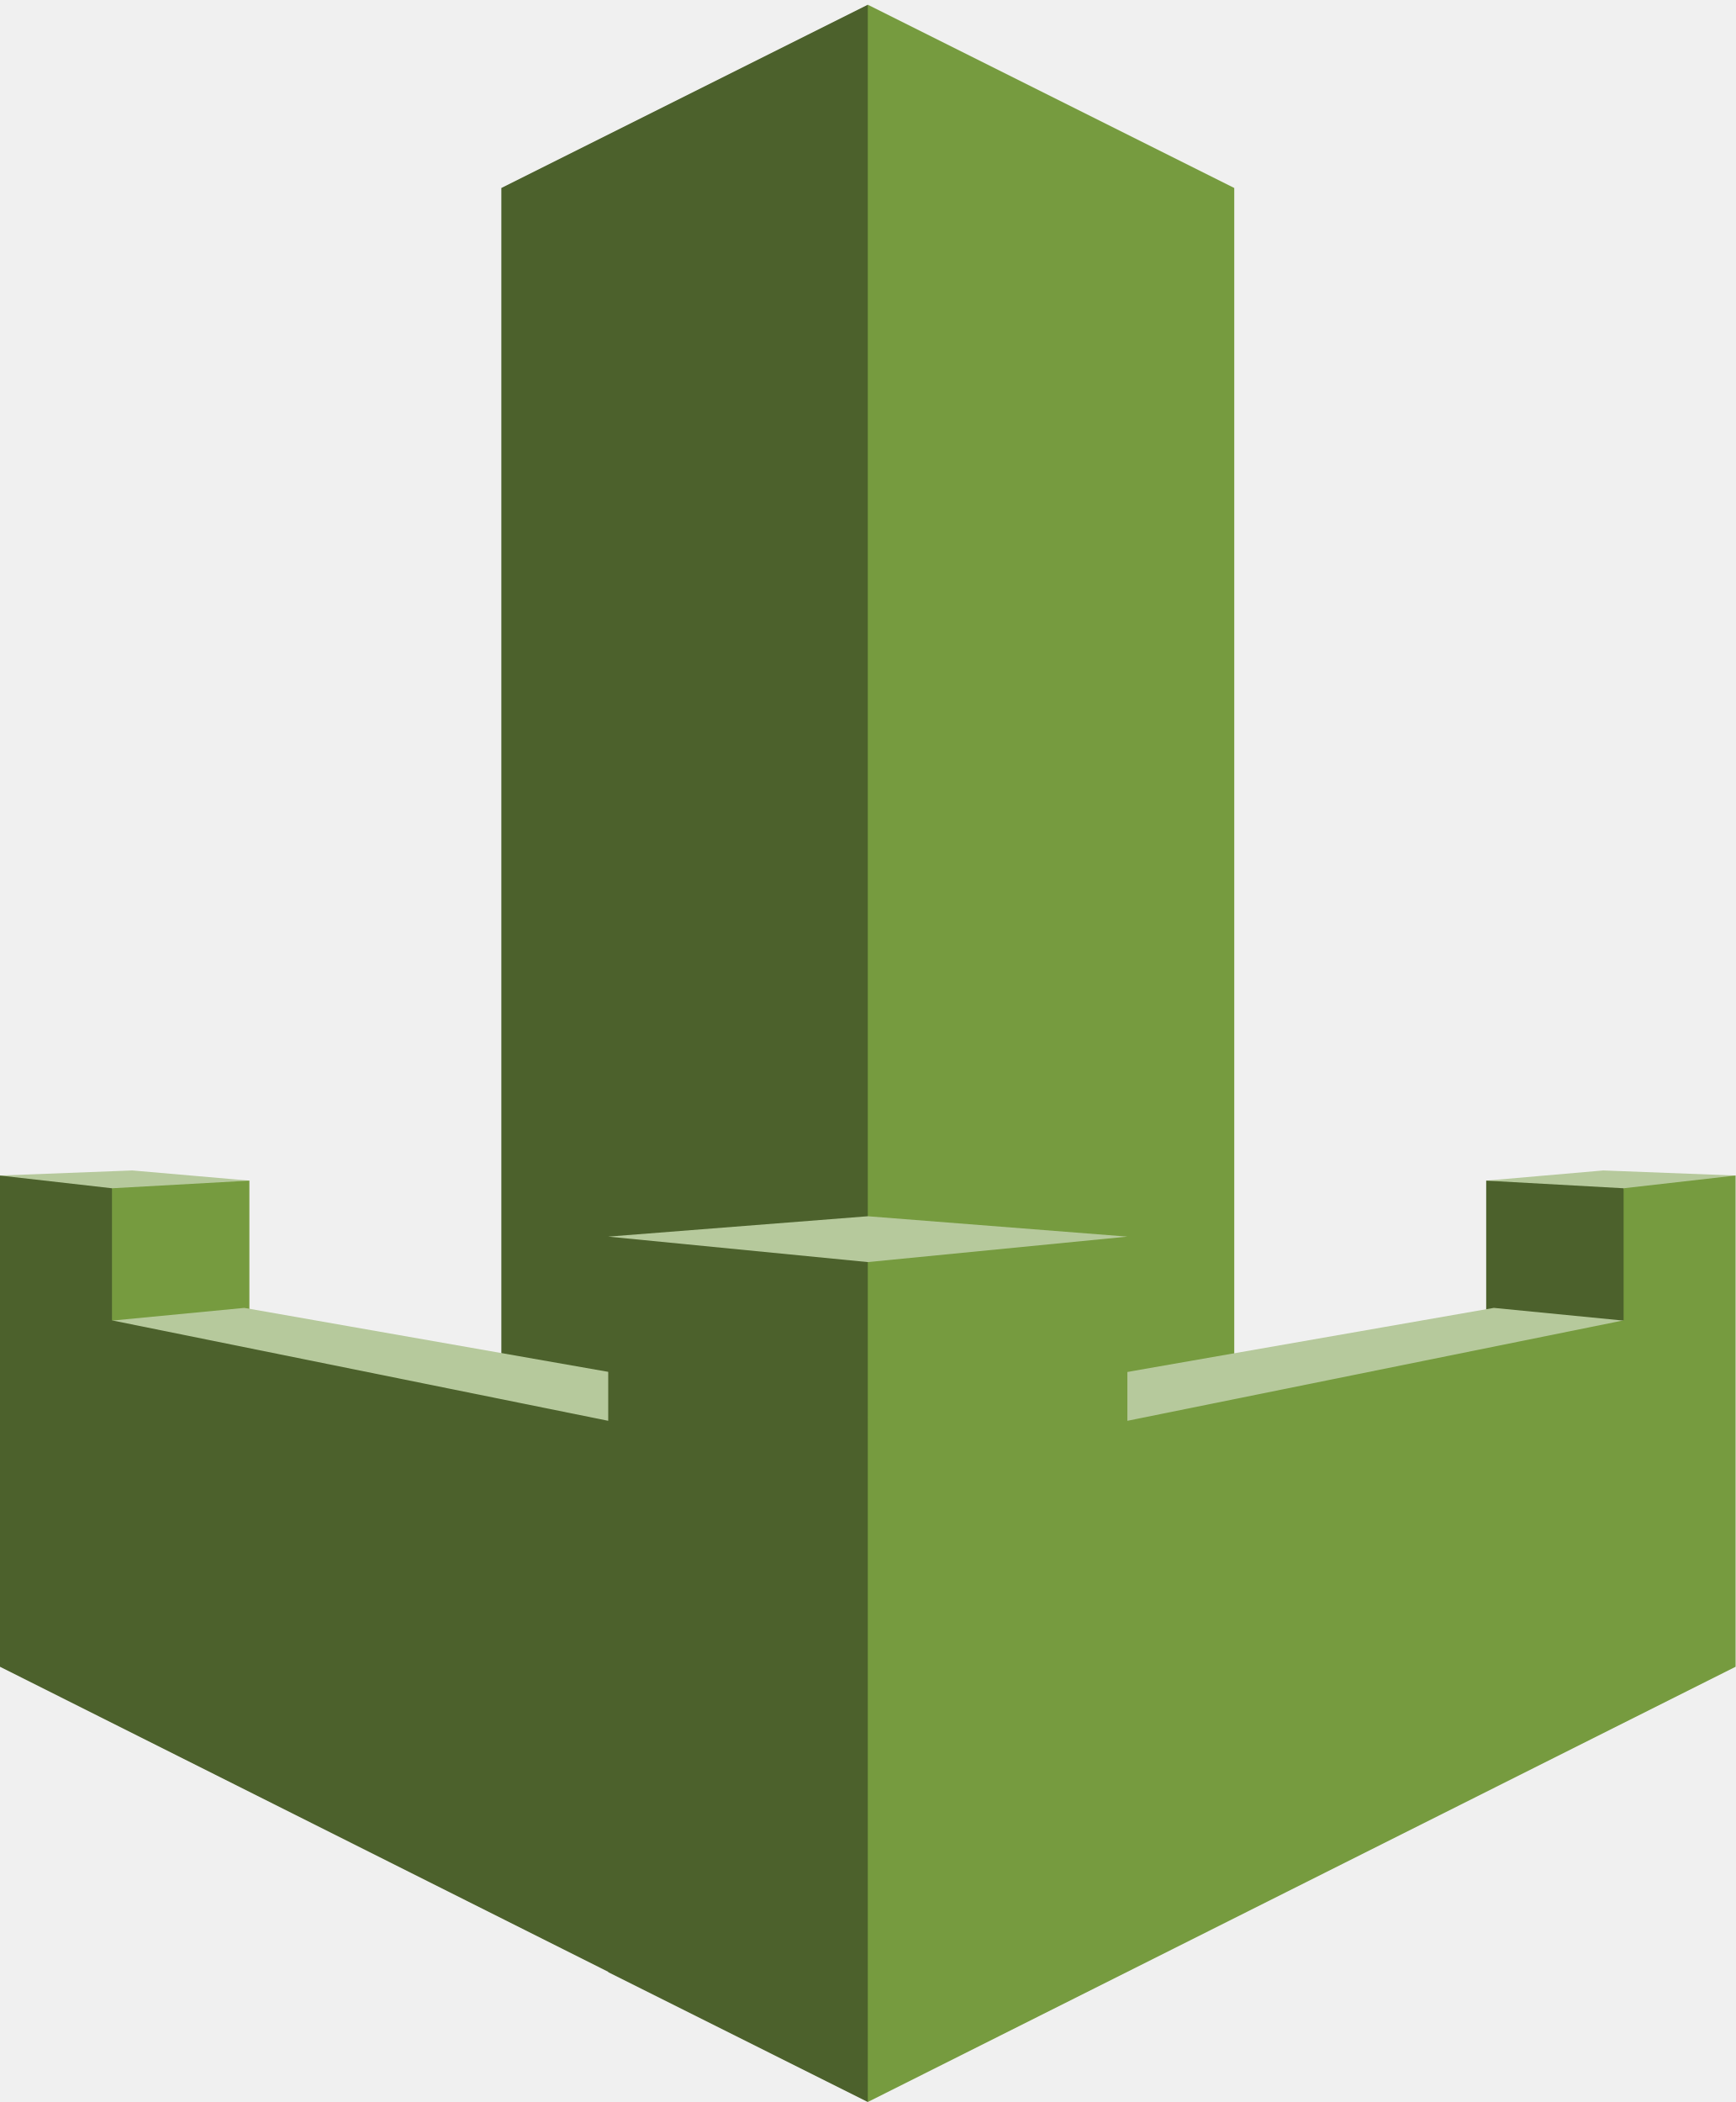
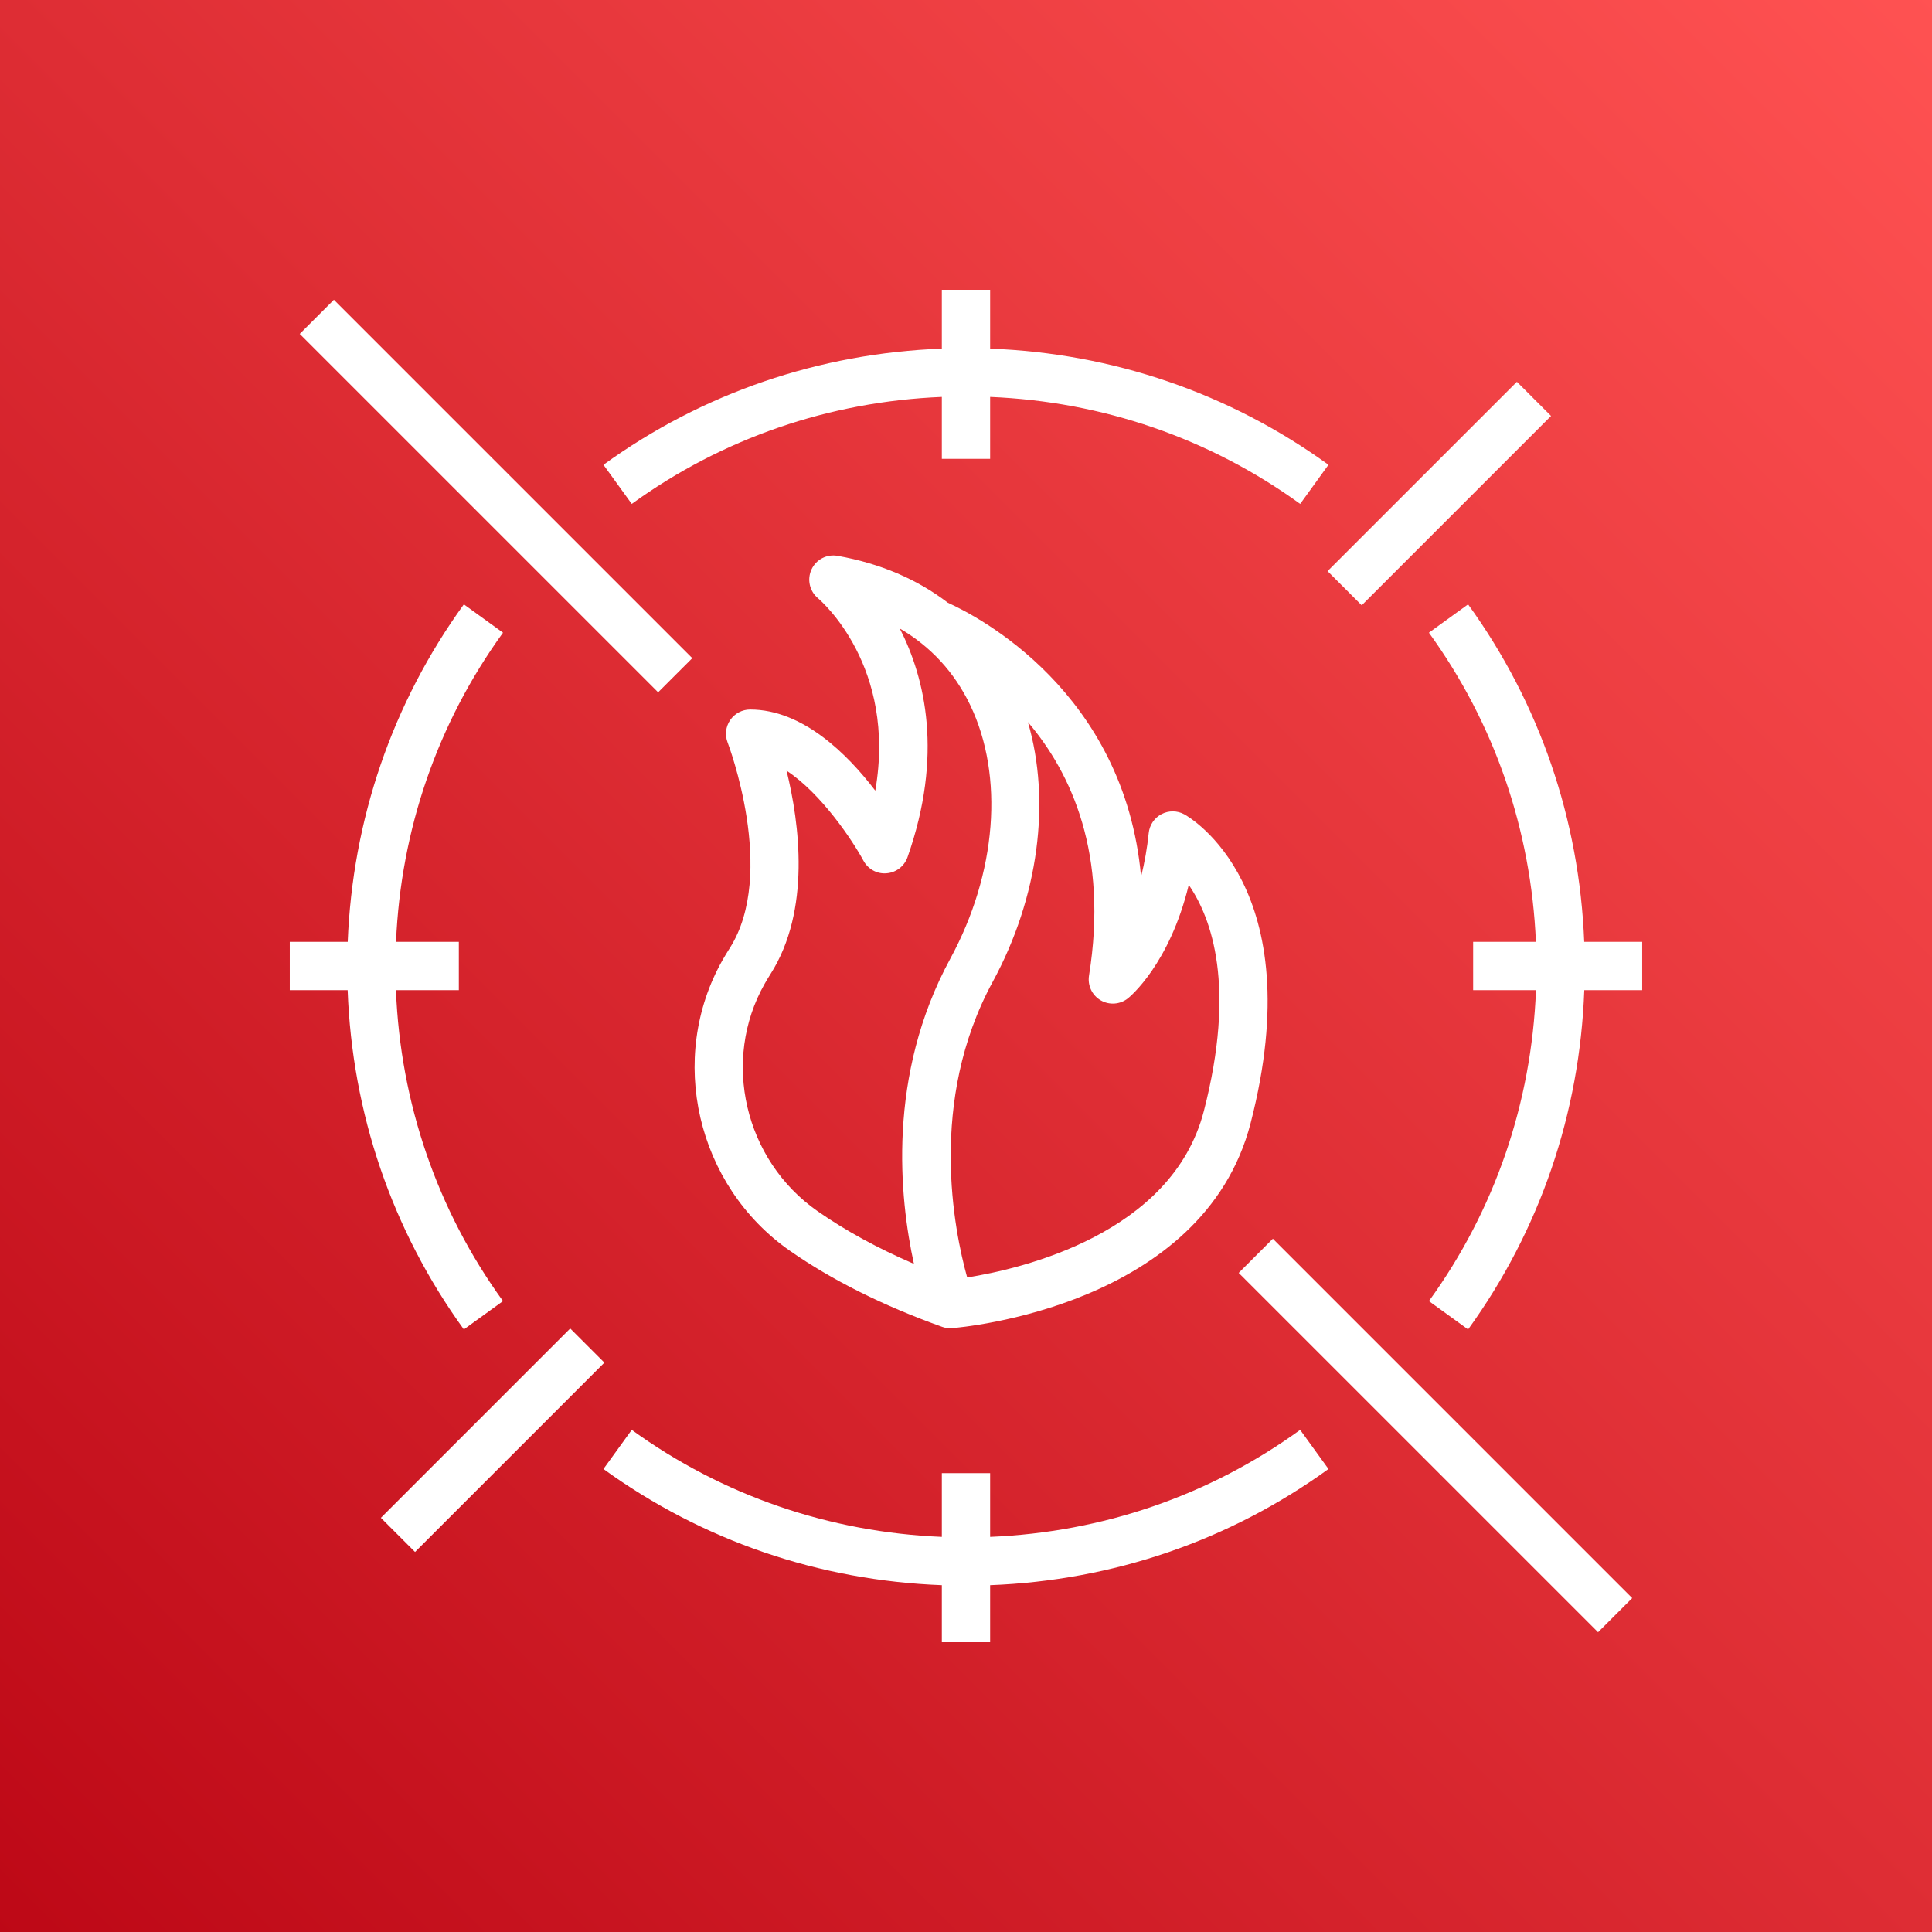
- <svg xmlns="http://www.w3.org/2000/svg" width="256" height="310" preserveAspectRatio="xMidYMid">
-   <path d="M0 173.367l.985.52 15.49 1.762 19.455-1.082.856-.45-17.267-1.501-19.519.75z" fill="#B6C99C" />
-   <path d="M128 .698L73.948 27.724V201.23L128 211.148l1.85-2.5V5.148L128 .699z" fill="#4C612C" />
-   <path d="M128 .698v217.7l54.053-16.141V27.724L128 .698z" fill="#769B3F" />
-   <path d="M219.214 174.117l.922.623 19.339 1.074 15.656-1.779.869-.669-19.52-.75-17.266 1.501z" fill="#B6C99C" />
-   <path d="M219.214 210.153l20.27 2.627.543-.998v-35.397l-.543-1.141-20.27-1.126v36.035z" fill="#4C612C" />
-   <path d="M36.786 210.153l-20.27 2.627-.342-.925v-36.001l.342-.61 20.27-1.126v36.035z" fill="#769B3F" />
-   <path d="M125.748 208.651l-89.713-15.765-19.52 1.876.889.891 85.223 17.265.974-.513 22.147-3.754z" fill="#B6C99C" />
-   <path d="M0 191.385v54.428L89.713 290.8v.055L128 310l1.6-3.002v-118.85l-1.6-3.746-38.287-3.753v28.888l-73.197-14.81v-19.483L0 173.367v18.018z" fill="#4C612C" />
-   <path d="M128 209.026l21.771 3.754 2.804.118 85.285-17.129 1.624-1.007-19.144-1.877L128 209.026z" fill="#B6C99C" />
-   <path d="M239.484 175.243v19.483l-73.196 14.811v-30.165L128 183.126V310l128-64.188v-72.446l-16.516 1.877z" fill="#769B3F" />
-   <path d="M166.287 182.375L128 179.372l-38.288 3.003L128 186.13l38.287-3.754z" fill="#B6C99C" />
+ <svg xmlns="http://www.w3.org/2000/svg" width="256" height="256" preserveAspectRatio="xMidYMid">
+   <defs>
+     <linearGradient x1="0%" y1="100%" x2="100%" y2="0%" id="a">
+       <stop stop-color="#BD0816" offset="0%" />
+       <stop stop-color="#FF5252" offset="100%" />
+     </linearGradient>
+   </defs>
+   <path fill="url(#a)" d="M0 0h256v256H0z" />
+   <path d="M46.066 131.2h-7.668v-6.4h7.677c.64-16.189 5.888-31.59 15.389-44.72l5.187 3.754C57.944 95.862 53.112 109.97 52.475 124.8h8.323v6.4h-8.332c.595 14.918 5.43 29.11 14.185 41.203l-5.187 3.754c-9.549-13.194-14.8-28.685-15.398-44.957zm129.964 63.45c-13.158 9.526-28.601 14.774-44.832 15.395v7.555h-6.4v-7.555c-16.23-.621-31.68-5.869-44.838-15.395l3.75-5.184c12.064 8.732 26.215 13.564 41.088 14.179V195.2h6.4v8.445c14.874-.618 29.021-5.45 41.082-14.18l3.75 5.185zM79.96 61.587c13.158-9.526 28.608-14.774 44.838-15.392V38.4h6.4v7.795c16.23.618 31.674 5.869 44.832 15.392l-3.75 5.184c-12.06-8.73-26.208-13.561-41.082-14.176V60.8h-6.4v-8.205c-14.873.611-29.024 5.447-41.088 14.176l-3.75-5.184zM217.598 124.8v6.4h-7.673c-.595 16.272-5.85 31.763-15.395 44.957l-5.19-3.754c8.754-12.093 13.593-26.285 14.185-41.203h-8.327v-6.4h8.317c-.637-14.829-5.469-28.938-14.176-40.966l5.19-3.754c9.498 13.13 14.746 28.531 15.386 44.72h7.683zm-41.69-49.12l25.089-25.088 4.525 4.525-25.088 25.088-4.525-4.525zM80.083 180.557l-25.088 25.088-4.525-4.525 25.088-25.088 4.525 4.525zm7.123-88.823L39.717 44.246l4.525-4.524 47.49 47.488-4.527 4.524zm81.456 72.404l47.613 47.616-4.525 4.524-47.616-47.612 4.528-4.528zm-67.338-33.786c.24-.426.5-.854.771-1.283 5.38-8.451 3.837-19.984 2.128-26.95 4.612 3.03 8.768 9.292 10.186 11.923.605 1.113 1.78 1.788 3.069 1.673a3.203 3.203 0 002.771-2.125c4.765-13.536 2.342-23.712-1.018-30.307 4.074 2.371 7.23 5.783 9.319 10.131 4.531 9.415 3.523 22.301-2.637 33.626-8.413 15.475-6.726 31.7-4.813 40.429-4.803-2.07-9.078-4.41-12.768-6.983-9.686-6.752-12.768-19.984-7.008-30.134zm42.976-1.078a3.205 3.205 0 001.552 3.276 3.207 3.207 0 003.616-.275c.26-.208 5.507-4.54 8.048-15.02 3.063 4.454 6.266 13.443 2.003 29.955-4.217 16.336-24.224 20.93-31.363 22.06-1.725-6.185-5.222-23.353 3.383-39.174 6.105-11.232 7.724-23.933 4.665-34.413 5.792 6.803 10.679 17.51 8.096 33.59zM95.75 127.2c-7.367 12.992-3.45 29.917 8.921 38.538 5.6 3.904 12.384 7.292 20.16 10.073.356.128.717.189 1.079.189.067 0 .125-.035.189-.038l.003.028c1.36-.105 33.34-2.883 39.613-27.18 8.07-31.252-8.093-40.522-8.784-40.903a3.198 3.198 0 00-4.72 2.477 41.257 41.257 0 01-1.012 5.782c-2.214-24.537-21.667-34.521-25.6-36.297-4.032-3.088-8.934-5.21-14.617-6.218a3.18 3.18 0 00-3.45 1.799 3.207 3.207 0 00.842 3.808c.48.406 10.451 9.052 7.606 25.507-3.715-4.874-9.629-10.749-16.585-10.749a3.205 3.205 0 00-2.986 4.355c.07.173 6.592 17.36.285 27.264a39.87 39.87 0 00-.944 1.565z" fill="#FFF" />
</svg>
